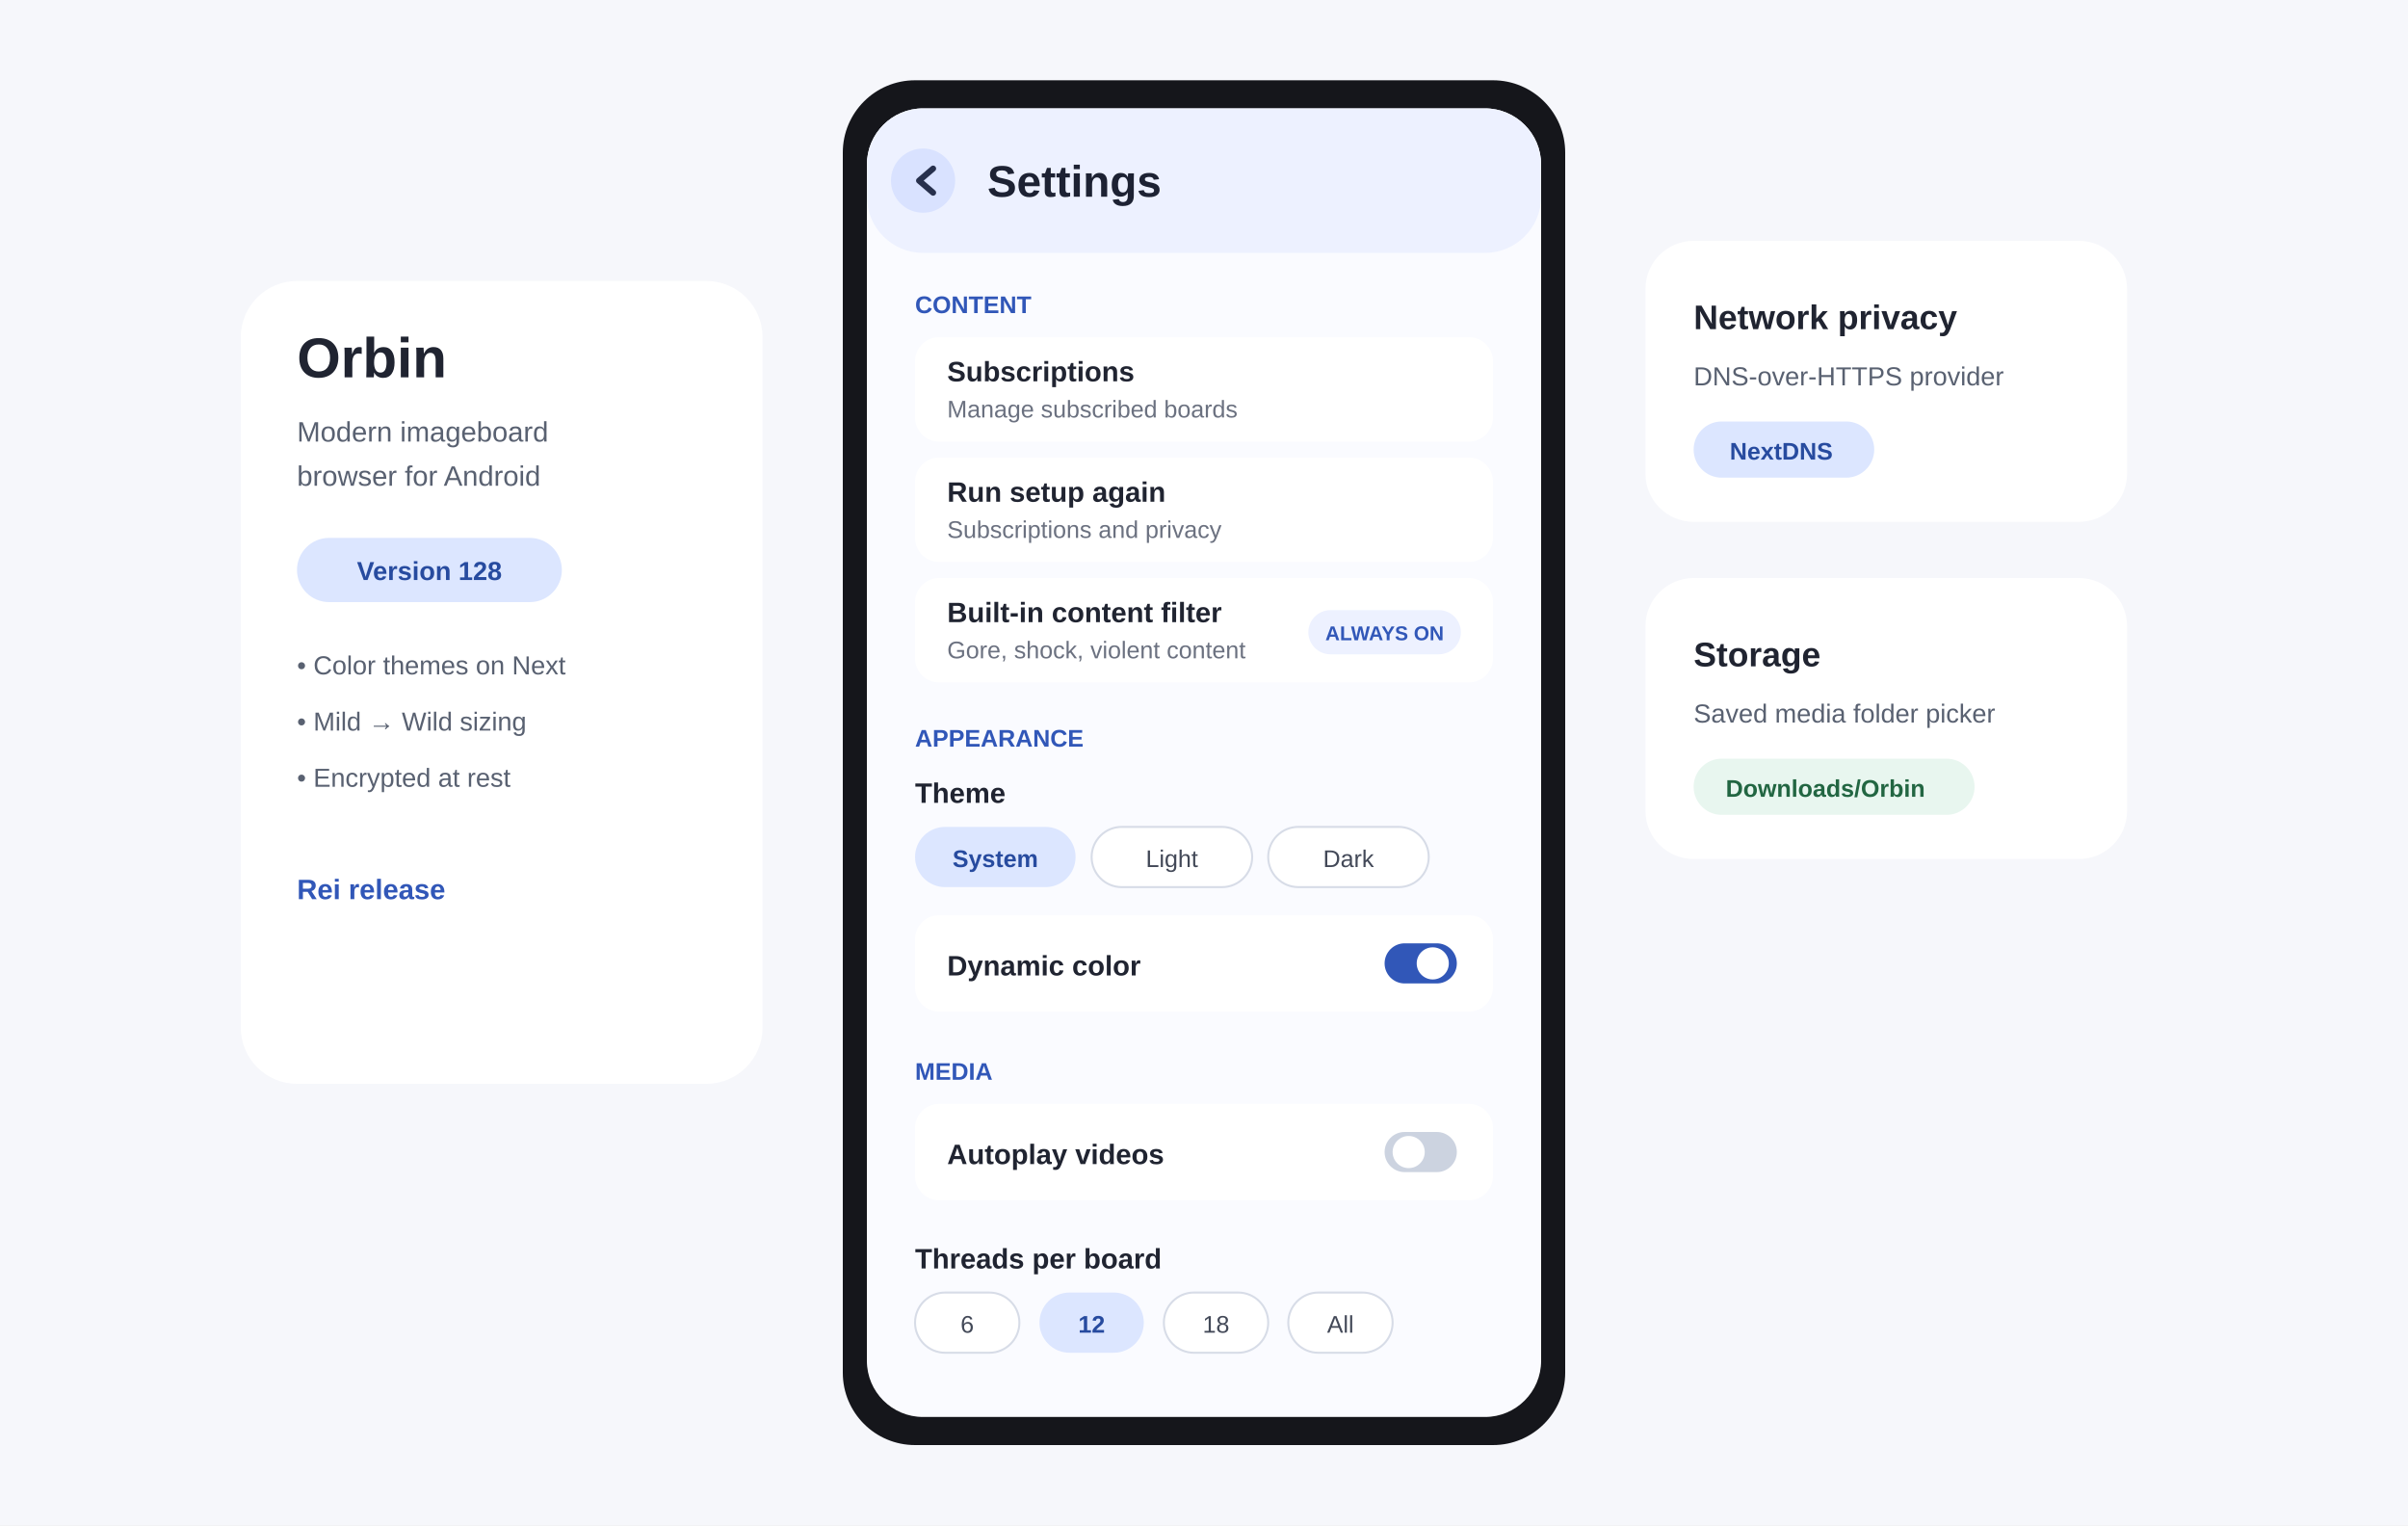
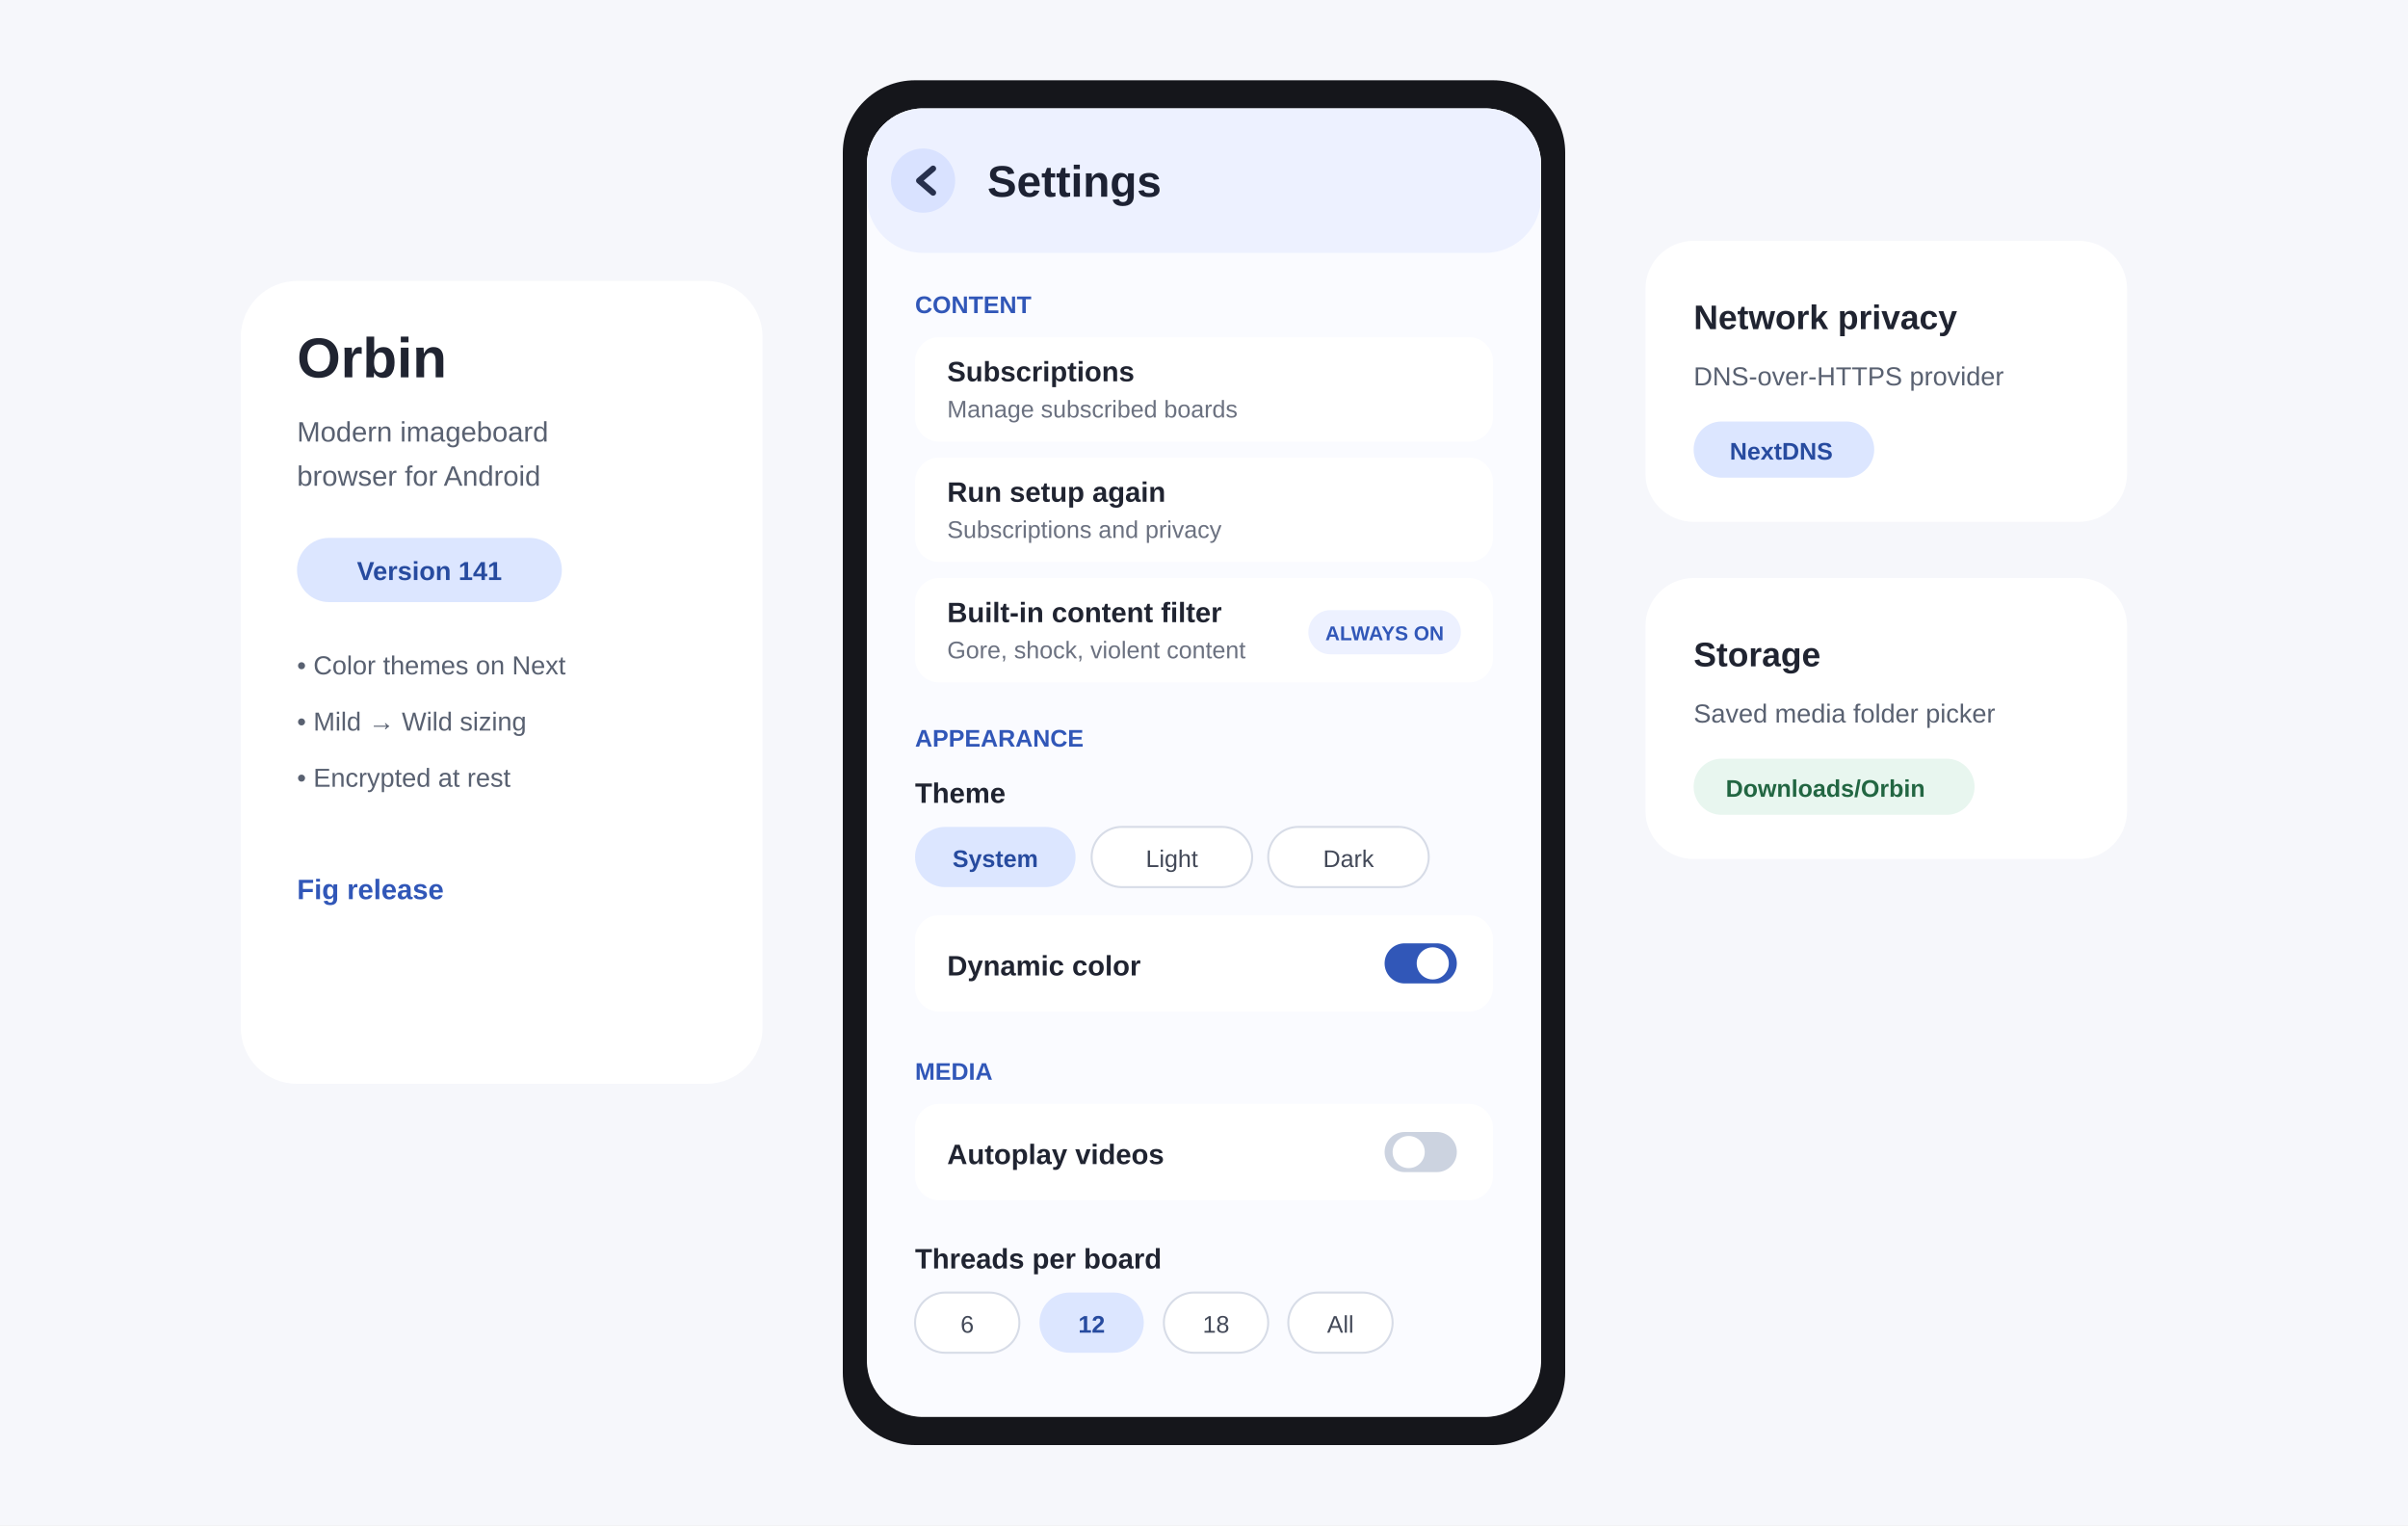
<svg xmlns="http://www.w3.org/2000/svg" width="1200" height="760" viewBox="0 0 1200 760" fill="none" role="img" aria-labelledby="title desc">
  <rect width="1200" height="760" fill="#F6F7FB" />
  <rect x="420" y="40" width="360" height="680" rx="36" fill="#15161B" />
  <rect x="432" y="54" width="336" height="652" rx="28" fill="#FAFBFF" />
  <rect x="432" y="54" width="336" height="72" rx="28" fill="#EDF1FF" />
  <circle cx="460" cy="90" r="16" fill="#D9E2FF" />
  <path d="M465 84L458 90L465 96" stroke="#27304D" stroke-width="3" stroke-linecap="round" stroke-linejoin="round" />
  <text x="492" y="98" font-family="Arial,sans-serif" font-size="22" font-weight="700" fill="#1D2233">Settings</text>
  <text x="456" y="156" font-family="Arial,sans-serif" font-size="12" font-weight="700" fill="#3157B8">CONTENT</text>
  <rect x="456" y="168" width="288" height="52" rx="12" fill="#FFFFFF" />
  <text x="472" y="190" font-family="Arial,sans-serif" font-size="14" font-weight="700" fill="#202431">Subscriptions</text>
  <text x="472" y="208" font-family="Arial,sans-serif" font-size="12" fill="#6B7180">Manage subscribed boards</text>
  <rect x="456" y="228" width="288" height="52" rx="12" fill="#FFFFFF" />
  <text x="472" y="250" font-family="Arial,sans-serif" font-size="14" font-weight="700" fill="#202431">Run setup again</text>
  <text x="472" y="268" font-family="Arial,sans-serif" font-size="12" fill="#6B7180">Subscriptions and privacy</text>
  <rect x="456" y="288" width="288" height="52" rx="12" fill="#FFFFFF" />
  <text x="472" y="310" font-family="Arial,sans-serif" font-size="14" font-weight="700" fill="#202431">Built-in content filter</text>
  <text x="472" y="328" font-family="Arial,sans-serif" font-size="12" fill="#6B7180">Gore, shock, violent content</text>
  <rect x="652" y="304" width="76" height="22" rx="11" fill="#EDF1FF" />
  <text x="690" y="319" text-anchor="middle" font-family="Arial,sans-serif" font-size="10" font-weight="700" fill="#3157B8">ALWAYS ON</text>
  <text x="456" y="372" font-family="Arial,sans-serif" font-size="12" font-weight="700" fill="#3157B8">APPEARANCE</text>
  <text x="456" y="400" font-family="Arial,sans-serif" font-size="14" font-weight="700" fill="#202431">Theme</text>
  <rect x="456" y="412" width="80" height="30" rx="15" fill="#DCE6FF" />
  <text x="496" y="432" text-anchor="middle" font-family="Arial,sans-serif" font-size="12" font-weight="700" fill="#274B9F">System</text>
  <rect x="544" y="412" width="80" height="30" rx="15" fill="#FFFFFF" stroke="#D7DCE7" />
  <text x="584" y="432" text-anchor="middle" font-family="Arial,sans-serif" font-size="12" fill="#434958">Light</text>
  <rect x="632" y="412" width="80" height="30" rx="15" fill="#FFFFFF" stroke="#D7DCE7" />
  <text x="672" y="432" text-anchor="middle" font-family="Arial,sans-serif" font-size="12" fill="#434958">Dark</text>
  <rect x="456" y="456" width="288" height="48" rx="12" fill="#FFFFFF" />
  <text x="472" y="486" font-family="Arial,sans-serif" font-size="14" font-weight="700" fill="#202431">Dynamic color</text>
  <rect x="690" y="470" width="36" height="20" rx="10" fill="#3157B8" />
  <circle cx="714" cy="480" r="8" fill="#FFFFFF" />
  <text x="456" y="538" font-family="Arial,sans-serif" font-size="12" font-weight="700" fill="#3157B8">MEDIA</text>
  <rect x="456" y="550" width="288" height="48" rx="12" fill="#FFFFFF" />
  <text x="472" y="580" font-family="Arial,sans-serif" font-size="14" font-weight="700" fill="#202431">Autoplay videos</text>
  <rect x="690" y="564" width="36" height="20" rx="10" fill="#CCD3E0" />
  <circle cx="702" cy="574" r="8" fill="#FFFFFF" />
  <text x="456" y="632" font-family="Arial,sans-serif" font-size="14" font-weight="700" fill="#202431">Threads per board</text>
  <rect x="456" y="644" width="52" height="30" rx="15" fill="#FFFFFF" stroke="#D7DCE7" />
  <text x="482" y="664" text-anchor="middle" font-family="Arial,sans-serif" font-size="12" fill="#434958">6</text>
  <rect x="518" y="644" width="52" height="30" rx="15" fill="#DCE6FF" />
  <text x="544" y="664" text-anchor="middle" font-family="Arial,sans-serif" font-size="12" font-weight="700" fill="#274B9F">12</text>
  <rect x="580" y="644" width="52" height="30" rx="15" fill="#FFFFFF" stroke="#D7DCE7" />
  <text x="606" y="664" text-anchor="middle" font-family="Arial,sans-serif" font-size="12" fill="#434958">18</text>
  <rect x="642" y="644" width="52" height="30" rx="15" fill="#FFFFFF" stroke="#D7DCE7" />
  <text x="668" y="664" text-anchor="middle" font-family="Arial,sans-serif" font-size="12" fill="#434958">All</text>
  <rect x="820" y="120" width="240" height="140" rx="24" fill="#FFFFFF" />
  <text x="844" y="164" font-family="Arial,sans-serif" font-size="17" font-weight="800" fill="#202431">Network privacy</text>
  <text x="844" y="192" font-family="Arial,sans-serif" font-size="13" fill="#596171">DNS-over-HTTPS provider</text>
  <rect x="844" y="210" width="90" height="28" rx="14" fill="#DCE6FF" />
  <text x="862" y="229" font-family="Arial,sans-serif" font-size="12" font-weight="700" fill="#274B9F">NextDNS</text>
  <rect x="820" y="288" width="240" height="140" rx="24" fill="#FFFFFF" />
  <text x="844" y="332" font-family="Arial,sans-serif" font-size="17" font-weight="800" fill="#202431">Storage</text>
  <text x="844" y="360" font-family="Arial,sans-serif" font-size="13" fill="#596171">Saved media folder picker</text>
  <rect x="844" y="378" width="140" height="28" rx="14" fill="#E8F6EF" />
  <text x="860" y="397" font-family="Arial,sans-serif" font-size="12" font-weight="700" fill="#226642">Downloads/Orbin</text>
  <rect x="120" y="140" width="260" height="400" rx="28" fill="#FFFFFF" />
  <text x="148" y="188" font-family="Arial,sans-serif" font-size="28" font-weight="900" fill="#202431">Orbin</text>
  <text x="148" y="220" font-family="Arial,sans-serif" font-size="14" fill="#596171">Modern imageboard</text>
  <text x="148" y="242" font-family="Arial,sans-serif" font-size="14" fill="#596171">browser for Android</text>
  <rect x="148" y="268" width="132" height="32" rx="16" fill="#DCE6FF" />
-   <text x="214" y="289" text-anchor="middle" font-family="Arial,sans-serif" font-size="13" font-weight="800" fill="#274B9F">Version 128</text>
+   <text x="214" y="289" text-anchor="middle" font-family="Arial,sans-serif" font-size="13" font-weight="800" fill="#274B9F">Version 141</text>
  <text x="148" y="336" font-family="Arial,sans-serif" font-size="13" fill="#596171">• Color themes on Next</text>
  <text x="148" y="364" font-family="Arial,sans-serif" font-size="13" fill="#596171">• Mild → Wild sizing</text>
  <text x="148" y="392" font-family="Arial,sans-serif" font-size="13" fill="#596171">• Encrypted at rest</text>
-   <text x="148" y="448" font-family="Arial,sans-serif" font-size="14" font-weight="700" fill="#3157B8">Rei release</text>
+   <text x="148" y="448" font-family="Arial,sans-serif" font-size="14" font-weight="700" fill="#3157B8">Fig release</text>
</svg>
